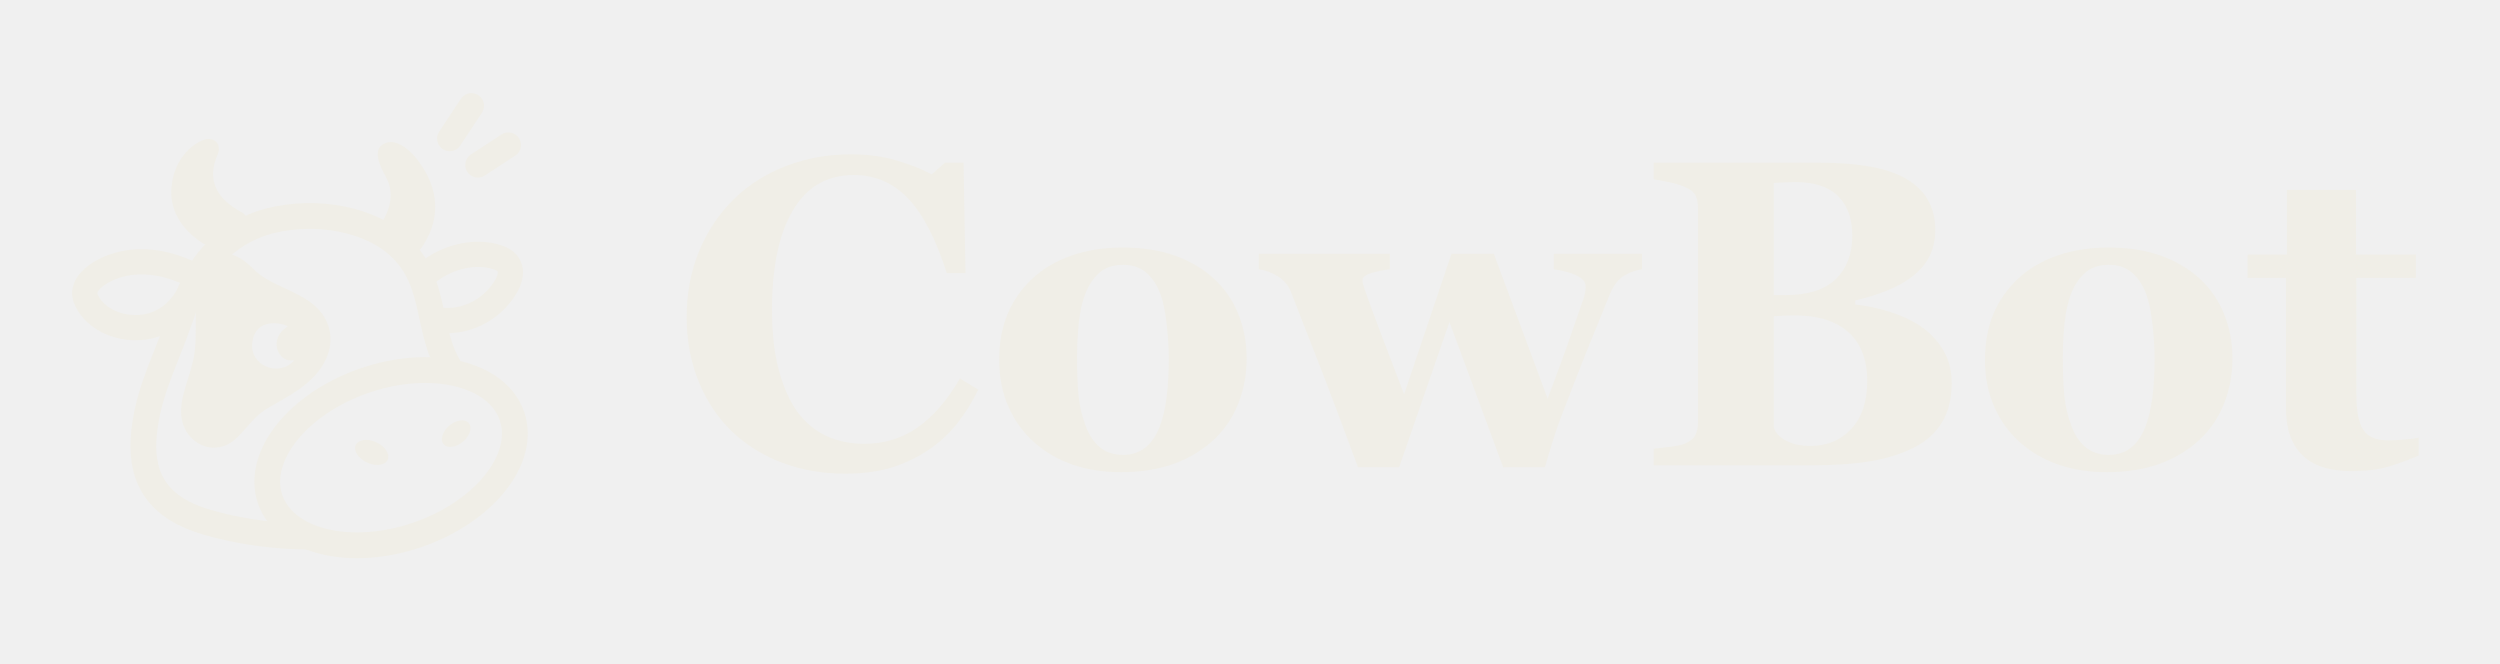
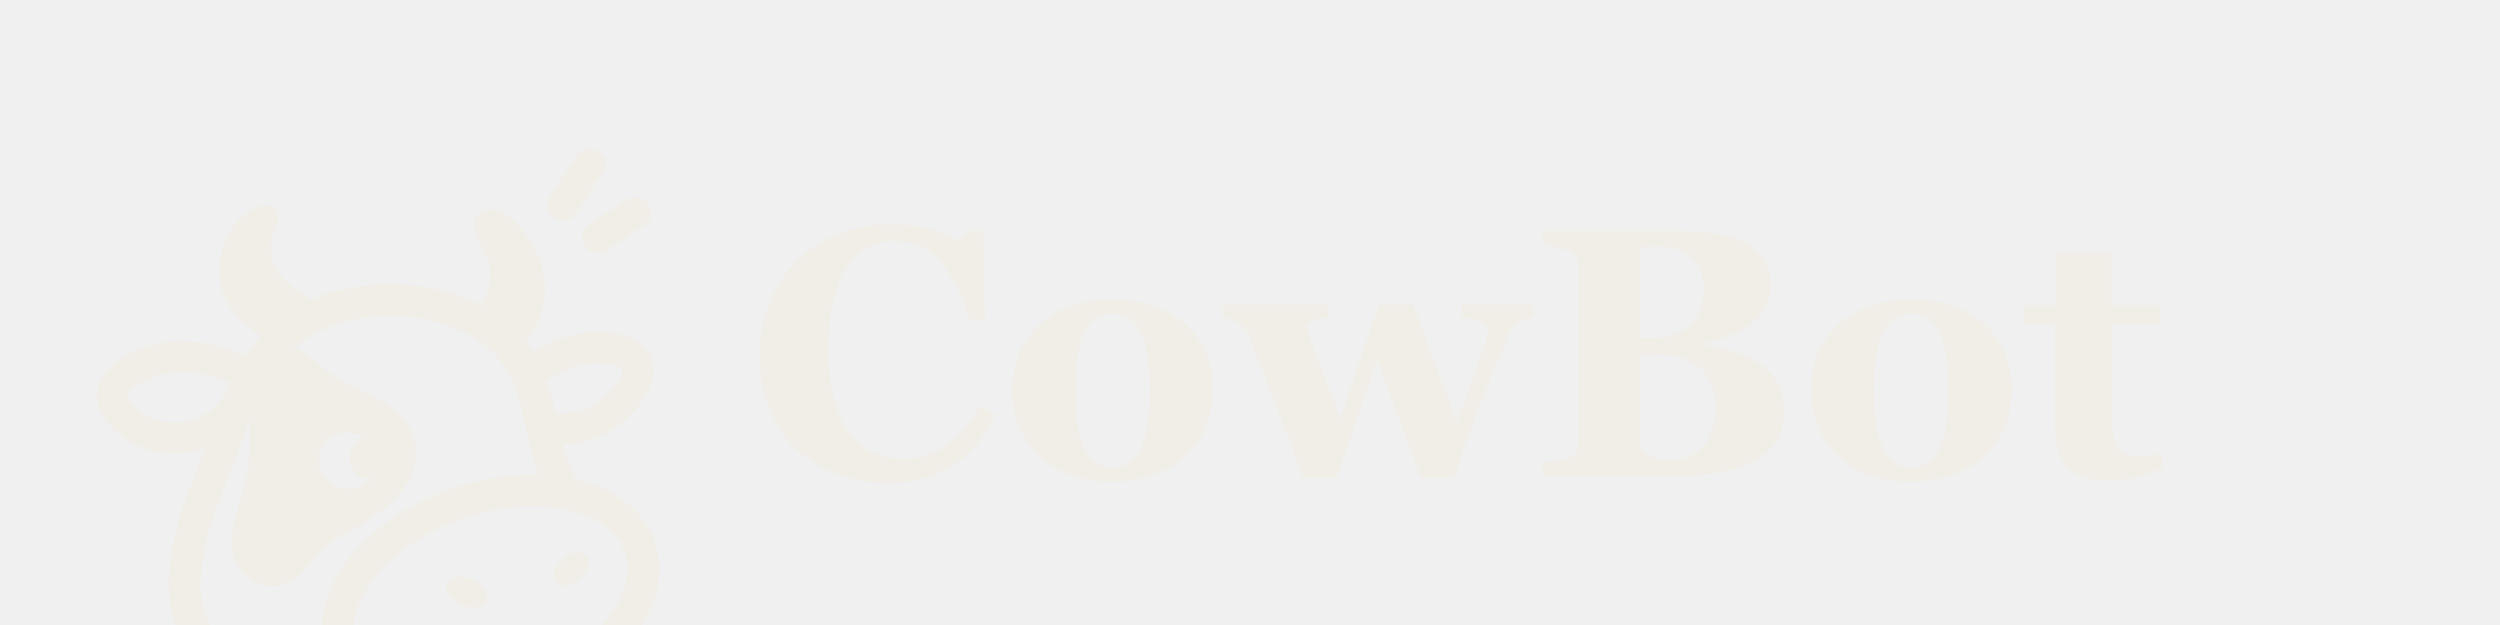
- <svg xmlns="http://www.w3.org/2000/svg" width="618" height="164" viewBox="0 0 618 164" role="img" aria-labelledby="title desc">
+ <svg xmlns="http://www.w3.org/2000/svg" width="656" height="164" viewBox="0 0 656 164" role="img" aria-labelledby="title desc">
  <defs>
    <mask id="cow-ink" x="0" y="0" width="1000" height="1000" maskUnits="userSpaceOnUse" maskContentUnits="userSpaceOnUse" style="mask-type:luminance">
      <g stroke="#fff" stroke-width="43" stroke-linecap="round">
        <path d="M 746 188 L 783 132" />
        <path d="M 794 233 L 846 199" />
      </g>
      <g fill="#fff">
        <path d="M 355 382       C 295 357 266 314 272 268       C 276 231 297 204 322 192       C 342 182 359 196 350 216       C 332 258 347 290 392 314       C 417 328 393 397 355 382 Z" />
        <path d="M 620 345       C 647 312 652 280 637 253       C 623 228 617 207 632 198       C 652 185 679 205 698 234       C 731 283 727 332 698 374       C 677 402 600 370 620 345 Z" />
      </g>
      <g fill="#000" stroke="#fff" stroke-width="43" stroke-linecap="round" stroke-linejoin="round">
        <path d="M 315 424       C 268 399 218 390 173 406       C 140 418 116 440 126 462       C 146 507 210 522 253 501       C 283 487 302 459 315 424 Z" />
        <path d="M 698 426       C 734 389 791 377 829 391       C 855 400 855 423 836 449       C 809 487 762 505 720 496       C 700 492 690 451 698 426 Z" />
      </g>
      <path fill="#000" stroke="#fff" stroke-width="44" stroke-linecap="round" stroke-linejoin="round" d="M 440 328       C 521 308 612 326 661 373       C 713 422 709 482 729 542       C 743 587 777 615 782 666       C 791 748 727 815 640 846       C 548 879 421 868 332 842       C 252 819 220 771 224 701       C 228 632 257 575 278 518       C 300 459 311 413 356 373       C 380 351 409 336 440 328 Z" />
      <path fill="#fff" d="M 338 389       C 363 375 390 388 412 411       C 439 438 485 446 516 473       C 546 500 550 537 532 570       C 511 608 471 627 435 648       C 400 669 389 707 354 714       C 323 720 294 697 289 665       C 283 630 306 591 311 553       C 318 502 302 411 338 389 Z" />
      <path fill="#000" d="M 429 506       C 441 501 458 502 470 508       C 454 518 448 533 452 547       C 456 561 468 568 481 566       C 467 582 445 584 428 574       C 410 563 406 544 411 528       C 414 517 420 510 429 506 Z" />
      <ellipse cx="646" cy="732" rx="218" ry="139" transform="rotate(-19 646 732)" fill="#000" stroke="#fff" stroke-width="44" />
      <g fill="#fff">
        <ellipse cx="613" cy="723" rx="30" ry="19" transform="rotate(25 613 723)" />
        <ellipse cx="757" cy="691" rx="28" ry="18" transform="rotate(-40 757 691)" />
      </g>
    </mask>
  </defs>
-   <g id="cow-symbol" transform="translate(3 7) scale(.145)">
+   <g id="cow-symbol" transform="translate(6 18) scale(.19)">
    <path fill="#f0eee7" mask="url(#cow-ink)" d="M0 0H1000V1000H0Z" />
  </g>
-   <path id="serif-wordmark" fill="#f0eee7" transform="translate(166 0)" d="M42.873 117.092C37.389 117.092 32.256 116.203 27.475 114.425C22.693 112.647 18.527 110.069 14.977 106.689C11.496 103.38 8.754 99.288 6.75 94.412C4.746 89.536 3.744 84.176 3.744 78.333C3.744 72.524 4.755 67.147 6.776 62.201C8.798 57.255 11.637 52.969 15.293 49.343C18.879 45.788 23.186 43.033 28.213 41.079C33.24 39.125 38.619 38.148 44.35 38.148C48.498 38.148 52.277 38.658 55.688 39.678C59.098 40.697 61.98 41.84 64.336 43.105L67.605 40.205L72.193 40.205L72.668 67.521L68.027 67.521C65.394 59.171 62.234 53.041 58.547 49.13C54.86 45.219 50.365 43.264 45.063 43.264C38.462 43.264 33.441 46.178 30 52.005C26.558 57.833 24.838 66.011 24.838 76.539C24.838 82.49 25.426 87.569 26.602 91.777C27.779 95.985 29.315 99.374 31.211 101.945C33.248 104.621 35.654 106.584 38.428 107.834C41.202 109.084 44.275 109.709 47.646 109.709C52.562 109.709 56.943 108.373 60.788 105.701C64.634 103.029 68.137 98.986 71.297 93.572L75.832 96.314C74.32 99.408 72.598 102.177 70.664 104.62C68.73 107.064 66.498 109.164 63.967 110.922C61.189 112.856 58.122 114.367 54.765 115.457C51.407 116.547 47.443 117.092 42.873 117.092ZM134.156 68.945C136.758 71.371 138.744 74.271 140.115 77.646C141.486 81.021 142.172 84.678 142.172 88.615C142.172 92.518 141.495 96.2 140.142 99.663C138.788 103.126 136.811 106.088 134.209 108.549C131.432 111.186 128.118 113.207 124.269 114.613C120.419 116.02 116.016 116.723 111.059 116.723C106.77 116.723 102.823 116.107 99.22 114.877C95.616 113.647 92.426 111.801 89.648 109.34C86.977 106.984 84.867 104.075 83.32 100.612C81.773 97.149 81 93.273 81 88.984C81 84.766 81.677 81.013 83.03 77.726C84.384 74.438 86.414 71.512 89.121 68.945C91.723 66.484 94.931 64.577 98.745 63.224C102.56 61.87 106.822 61.193 111.533 61.193C116.455 61.193 120.788 61.87 124.532 63.224C128.276 64.577 131.484 66.484 134.156 68.945ZM120.656 105.49C121.43 103.522 122.001 101.131 122.37 98.318C122.739 95.506 122.924 92.236 122.924 88.51C122.924 86.049 122.748 83.236 122.397 80.072C122.045 76.908 121.518 74.412 120.815 72.584C119.971 70.369 118.802 68.629 117.308 67.363C115.814 66.098 113.924 65.465 111.639 65.465C109.143 65.465 107.148 66.15 105.653 67.521C104.159 68.893 103.008 70.668 102.199 72.848C101.461 74.852 100.951 77.198 100.67 79.888C100.389 82.577 100.248 85.381 100.248 88.299C100.248 92.131 100.371 95.304 100.617 97.817C100.863 100.331 101.461 102.854 102.41 105.385C103.219 107.565 104.379 109.287 105.891 110.553C107.402 111.818 109.318 112.451 111.639 112.451C113.748 112.451 115.559 111.862 117.07 110.685C118.582 109.507 119.777 107.775 120.656 105.49ZM239.889 66.572C238.272 66.818 236.777 67.355 235.406 68.181C234.035 69.007 232.875 70.545 231.926 72.795C229.465 78.807 227.496 83.658 226.02 87.35C224.543 91.041 222.469 96.367 219.797 103.328C219.234 104.77 218.558 106.756 217.767 109.287C216.976 111.818 216.352 113.893 215.895 115.51L205.587 115.51L192.307 79.608L179.863 115.51L169.699 115.51C166.148 105.912 163.354 98.468 161.315 93.177C159.275 87.886 156.551 80.898 153.141 72.215C152.508 70.563 151.427 69.262 149.898 68.313C148.368 67.363 146.795 66.783 145.178 66.572L145.178 62.723L177.557 62.723L177.557 66.572C176.36 66.678 174.935 66.959 173.282 67.416C171.628 67.873 170.802 68.488 170.802 69.262C170.802 69.613 170.846 69.921 170.934 70.185C171.021 70.448 171.171 70.932 171.382 71.635C172.332 74.383 173.634 77.933 175.289 82.283C176.943 86.634 178.879 91.699 181.096 97.476L192.808 62.723L203.266 62.723L216.573 98.543C218.61 93.137 220.182 88.881 221.288 85.775C222.395 82.668 223.791 78.657 225.477 73.743C225.723 73.005 225.872 72.347 225.925 71.767C225.978 71.187 225.986 70.809 225.951 70.633C225.951 70 225.635 69.429 225.004 68.919C224.372 68.409 223.618 67.996 222.741 67.68C221.864 67.363 221.013 67.117 220.188 66.941C219.364 66.766 218.671 66.643 218.109 66.572L218.109 62.723L239.889 62.723ZM308.865 80.705C311.115 82.252 312.943 84.194 314.35 86.532C315.756 88.87 316.459 91.621 316.459 94.785C316.459 98.582 315.659 101.79 314.06 104.409C312.46 107.028 310.166 109.094 307.178 110.606C304.014 112.223 300.366 113.365 296.235 114.033C292.105 114.701 287.244 115.035 281.654 115.035L242.789 115.035L242.789 110.922C243.879 110.816 245.25 110.658 246.902 110.447C248.555 110.236 249.715 109.99 250.383 109.709C251.684 109.182 252.571 108.487 253.046 107.626C253.521 106.765 253.758 105.648 253.758 104.277L253.758 51.543C253.758 50.277 253.564 49.223 253.178 48.379C252.791 47.535 251.859 46.797 250.383 46.164C249.293 45.707 248.027 45.329 246.586 45.03C245.145 44.731 243.879 44.494 242.789 44.318L242.789 40.205L283.447 40.205C293.678 40.205 301.061 41.611 305.596 44.424C310.131 47.236 312.398 51.385 312.398 56.869C312.398 59.4 311.889 61.624 310.869 63.54C309.85 65.456 308.391 67.117 306.492 68.523C304.77 69.824 302.713 70.949 300.322 71.898C297.932 72.848 295.365 73.639 292.623 74.271L292.623 75.273C295.365 75.555 298.213 76.161 301.166 77.093C304.119 78.024 306.686 79.229 308.865 80.705ZM291.885 58.188C291.885 54.039 290.716 50.805 288.378 48.484C286.04 46.164 282.533 45.004 277.857 45.004C277.189 45.004 276.319 45.03 275.247 45.083C274.175 45.136 273.252 45.18 272.479 45.215L272.479 72.953L275.221 72.953C280.916 72.953 285.117 71.626 287.824 68.972C290.531 66.317 291.885 62.723 291.885 58.188ZM295.576 94.126C295.576 88.915 294.029 84.918 290.936 82.136C287.842 79.354 283.395 77.963 277.594 77.963C276.926 77.963 276.038 77.989 274.931 78.042C273.823 78.095 273.006 78.139 272.479 78.174L272.479 105.588C272.795 106.891 273.779 107.992 275.432 108.89C277.084 109.787 279.088 110.236 281.443 110.236C285.627 110.236 289.028 108.828 291.648 106.011C294.267 103.193 295.576 99.232 295.576 94.126ZM377.842 68.945C380.443 71.371 382.43 74.271 383.801 77.646C385.172 81.021 385.857 84.678 385.857 88.615C385.857 92.518 385.181 96.2 383.827 99.663C382.474 103.126 380.496 106.088 377.895 108.549C375.117 111.186 371.804 113.207 367.954 114.613C364.105 116.02 359.701 116.723 354.744 116.723C350.455 116.723 346.509 116.107 342.905 114.877C339.302 113.647 336.111 111.801 333.334 109.34C330.662 106.984 328.553 104.075 327.006 100.612C325.459 97.149 324.686 93.273 324.686 88.984C324.686 84.766 325.362 81.013 326.716 77.726C328.069 74.438 330.1 71.512 332.807 68.945C335.408 66.484 338.616 64.577 342.431 63.224C346.245 61.87 350.508 61.193 355.219 61.193C360.141 61.193 364.474 61.87 368.218 63.224C371.962 64.577 375.17 66.484 377.842 68.945ZM364.342 105.49C365.115 103.522 365.687 101.131 366.056 98.318C366.425 95.506 366.609 92.236 366.609 88.51C366.609 86.049 366.434 83.236 366.082 80.072C365.73 76.908 365.203 74.412 364.5 72.584C363.656 70.369 362.487 68.629 360.993 67.363C359.499 66.098 357.609 65.465 355.324 65.465C352.828 65.465 350.833 66.15 349.339 67.521C347.845 68.893 346.693 70.668 345.885 72.848C345.147 74.852 344.637 77.198 344.356 79.888C344.074 82.577 343.934 85.381 343.934 88.299C343.934 92.131 344.057 95.304 344.303 97.817C344.549 100.331 345.147 102.854 346.096 105.385C346.904 107.565 348.064 109.287 349.576 110.553C351.088 111.818 353.004 112.451 355.324 112.451C357.434 112.451 359.244 111.862 360.756 110.685C362.268 109.507 363.463 107.775 364.342 105.49ZM431.895 112.609C429.645 113.594 427.236 114.482 424.67 115.273C422.104 116.064 418.975 116.459 415.283 116.459C409.799 116.459 405.73 115.125 403.075 112.456C400.421 109.787 399.094 105.977 399.094 101.025L399.094 68.682L389.602 68.682L389.602 62.934L399.305 62.934L399.305 46.955L416.391 46.955L416.391 62.934L431.209 62.934L431.209 68.682L416.496 68.682L416.496 97.542C416.496 101.65 417.069 104.564 418.216 106.285C419.362 108.005 421.417 108.865 424.381 108.865C425.333 108.865 426.656 108.795 428.349 108.654C430.043 108.514 431.224 108.356 431.895 108.18Z" />
+   <path id="serif-wordmark" fill="#f0eee7" transform="translate(196 26) scale(0.86)" d="M42.873 117.092C37.389 117.092 32.256 116.203 27.475 114.425C22.693 112.647 18.527 110.069 14.977 106.689C11.496 103.38 8.754 99.288 6.75 94.412C4.746 89.536 3.744 84.176 3.744 78.333C3.744 72.524 4.755 67.147 6.776 62.201C8.798 57.255 11.637 52.969 15.293 49.343C18.879 45.788 23.186 43.033 28.213 41.079C33.24 39.125 38.619 38.148 44.35 38.148C48.498 38.148 52.277 38.658 55.688 39.678C59.098 40.697 61.98 41.84 64.336 43.105L67.605 40.205L72.193 40.205L72.668 67.521L68.027 67.521C65.394 59.171 62.234 53.041 58.547 49.13C54.86 45.219 50.365 43.264 45.063 43.264C38.462 43.264 33.441 46.178 30 52.005C26.558 57.833 24.838 66.011 24.838 76.539C24.838 82.49 25.426 87.569 26.602 91.777C27.779 95.985 29.315 99.374 31.211 101.945C33.248 104.621 35.654 106.584 38.428 107.834C41.202 109.084 44.275 109.709 47.646 109.709C52.562 109.709 56.943 108.373 60.788 105.701C64.634 103.029 68.137 98.986 71.297 93.572L75.832 96.314C74.32 99.408 72.598 102.177 70.664 104.62C68.73 107.064 66.498 109.164 63.967 110.922C61.189 112.856 58.122 114.367 54.765 115.457C51.407 116.547 47.443 117.092 42.873 117.092ZM134.156 68.945C136.758 71.371 138.744 74.271 140.115 77.646C141.486 81.021 142.172 84.678 142.172 88.615C142.172 92.518 141.495 96.2 140.142 99.663C138.788 103.126 136.811 106.088 134.209 108.549C131.432 111.186 128.118 113.207 124.269 114.613C120.419 116.02 116.016 116.723 111.059 116.723C106.77 116.723 102.823 116.107 99.22 114.877C95.616 113.647 92.426 111.801 89.648 109.34C86.977 106.984 84.867 104.075 83.32 100.612C81.773 97.149 81 93.273 81 88.984C81 84.766 81.677 81.013 83.03 77.726C84.384 74.438 86.414 71.512 89.121 68.945C91.723 66.484 94.931 64.577 98.745 63.224C102.56 61.87 106.822 61.193 111.533 61.193C116.455 61.193 120.788 61.87 124.532 63.224C128.276 64.577 131.484 66.484 134.156 68.945ZM120.656 105.49C121.43 103.522 122.001 101.131 122.37 98.318C122.739 95.506 122.924 92.236 122.924 88.51C122.924 86.049 122.748 83.236 122.397 80.072C122.045 76.908 121.518 74.412 120.815 72.584C119.971 70.369 118.802 68.629 117.308 67.363C115.814 66.098 113.924 65.465 111.639 65.465C109.143 65.465 107.148 66.15 105.653 67.521C104.159 68.893 103.008 70.668 102.199 72.848C101.461 74.852 100.951 77.198 100.67 79.888C100.389 82.577 100.248 85.381 100.248 88.299C100.248 92.131 100.371 95.304 100.617 97.817C100.863 100.331 101.461 102.854 102.41 105.385C103.219 107.565 104.379 109.287 105.891 110.553C107.402 111.818 109.318 112.451 111.639 112.451C113.748 112.451 115.559 111.862 117.07 110.685C118.582 109.507 119.777 107.775 120.656 105.49ZM239.889 66.572C238.272 66.818 236.777 67.355 235.406 68.181C234.035 69.007 232.875 70.545 231.926 72.795C229.465 78.807 227.496 83.658 226.02 87.35C224.543 91.041 222.469 96.367 219.797 103.328C219.234 104.77 218.558 106.756 217.767 109.287C216.976 111.818 216.352 113.893 215.895 115.51L205.587 115.51L192.307 79.608L179.863 115.51L169.699 115.51C166.148 105.912 163.354 98.468 161.315 93.177C159.275 87.886 156.551 80.898 153.141 72.215C152.508 70.563 151.427 69.262 149.898 68.313C148.368 67.363 146.795 66.783 145.178 66.572L145.178 62.723L177.557 62.723L177.557 66.572C176.36 66.678 174.935 66.959 173.282 67.416C171.628 67.873 170.802 68.488 170.802 69.262C170.802 69.613 170.846 69.921 170.934 70.185C171.021 70.448 171.171 70.932 171.382 71.635C172.332 74.383 173.634 77.933 175.289 82.283C176.943 86.634 178.879 91.699 181.096 97.476L192.808 62.723L203.266 62.723L216.573 98.543C218.61 93.137 220.182 88.881 221.288 85.775C222.395 82.668 223.791 78.657 225.477 73.743C225.723 73.005 225.872 72.347 225.925 71.767C225.978 71.187 225.986 70.809 225.951 70.633C225.951 70 225.635 69.429 225.004 68.919C224.372 68.409 223.618 67.996 222.741 67.68C221.864 67.363 221.013 67.117 220.188 66.941C219.364 66.766 218.671 66.643 218.109 66.572L218.109 62.723L239.889 62.723ZM308.865 80.705C311.115 82.252 312.943 84.194 314.35 86.532C315.756 88.87 316.459 91.621 316.459 94.785C316.459 98.582 315.659 101.79 314.06 104.409C312.46 107.028 310.166 109.094 307.178 110.606C304.014 112.223 300.366 113.365 296.235 114.033C292.105 114.701 287.244 115.035 281.654 115.035L242.789 115.035L242.789 110.922C243.879 110.816 245.25 110.658 246.902 110.447C248.555 110.236 249.715 109.99 250.383 109.709C251.684 109.182 252.571 108.487 253.046 107.626C253.521 106.765 253.758 105.648 253.758 104.277L253.758 51.543C253.758 50.277 253.564 49.223 253.178 48.379C252.791 47.535 251.859 46.797 250.383 46.164C249.293 45.707 248.027 45.329 246.586 45.03C245.145 44.731 243.879 44.494 242.789 44.318L242.789 40.205L283.447 40.205C293.678 40.205 301.061 41.611 305.596 44.424C310.131 47.236 312.398 51.385 312.398 56.869C312.398 59.4 311.889 61.624 310.869 63.54C309.85 65.456 308.391 67.117 306.492 68.523C304.77 69.824 302.713 70.949 300.322 71.898C297.932 72.848 295.365 73.639 292.623 74.271L292.623 75.273C295.365 75.555 298.213 76.161 301.166 77.093C304.119 78.024 306.686 79.229 308.865 80.705ZM291.885 58.188C291.885 54.039 290.716 50.805 288.378 48.484C286.04 46.164 282.533 45.004 277.857 45.004C277.189 45.004 276.319 45.03 275.247 45.083C274.175 45.136 273.252 45.18 272.479 45.215L272.479 72.953L275.221 72.953C280.916 72.953 285.117 71.626 287.824 68.972C290.531 66.317 291.885 62.723 291.885 58.188ZM295.576 94.126C295.576 88.915 294.029 84.918 290.936 82.136C287.842 79.354 283.395 77.963 277.594 77.963C276.926 77.963 276.038 77.989 274.931 78.042C273.823 78.095 273.006 78.139 272.479 78.174L272.479 105.588C272.795 106.891 273.779 107.992 275.432 108.89C277.084 109.787 279.088 110.236 281.443 110.236C285.627 110.236 289.028 108.828 291.648 106.011C294.267 103.193 295.576 99.232 295.576 94.126ZM377.842 68.945C380.443 71.371 382.43 74.271 383.801 77.646C385.172 81.021 385.857 84.678 385.857 88.615C385.857 92.518 385.181 96.2 383.827 99.663C382.474 103.126 380.496 106.088 377.895 108.549C375.117 111.186 371.804 113.207 367.954 114.613C364.105 116.02 359.701 116.723 354.744 116.723C350.455 116.723 346.509 116.107 342.905 114.877C339.302 113.647 336.111 111.801 333.334 109.34C330.662 106.984 328.553 104.075 327.006 100.612C325.459 97.149 324.686 93.273 324.686 88.984C324.686 84.766 325.362 81.013 326.716 77.726C328.069 74.438 330.1 71.512 332.807 68.945C335.408 66.484 338.616 64.577 342.431 63.224C346.245 61.87 350.508 61.193 355.219 61.193C360.141 61.193 364.474 61.87 368.218 63.224C371.962 64.577 375.17 66.484 377.842 68.945ZM364.342 105.49C365.115 103.522 365.687 101.131 366.056 98.318C366.425 95.506 366.609 92.236 366.609 88.51C366.609 86.049 366.434 83.236 366.082 80.072C365.73 76.908 365.203 74.412 364.5 72.584C363.656 70.369 362.487 68.629 360.993 67.363C359.499 66.098 357.609 65.465 355.324 65.465C352.828 65.465 350.833 66.15 349.339 67.521C347.845 68.893 346.693 70.668 345.885 72.848C345.147 74.852 344.637 77.198 344.356 79.888C344.074 82.577 343.934 85.381 343.934 88.299C343.934 92.131 344.057 95.304 344.303 97.817C344.549 100.331 345.147 102.854 346.096 105.385C346.904 107.565 348.064 109.287 349.576 110.553C351.088 111.818 353.004 112.451 355.324 112.451C357.434 112.451 359.244 111.862 360.756 110.685C362.268 109.507 363.463 107.775 364.342 105.49ZM431.895 112.609C429.645 113.594 427.236 114.482 424.67 115.273C422.104 116.064 418.975 116.459 415.283 116.459C409.799 116.459 405.73 115.125 403.075 112.456C400.421 109.787 399.094 105.977 399.094 101.025L399.094 68.682L389.602 68.682L389.602 62.934L399.305 62.934L399.305 46.955L416.391 46.955L416.391 62.934L431.209 62.934L431.209 68.682L416.496 68.682L416.496 97.542C416.496 101.65 417.069 104.564 418.216 106.285C419.362 108.005 421.417 108.865 424.381 108.865C425.333 108.865 426.656 108.795 428.349 108.654C430.043 108.514 431.224 108.356 431.895 108.18Z" />
</svg>
